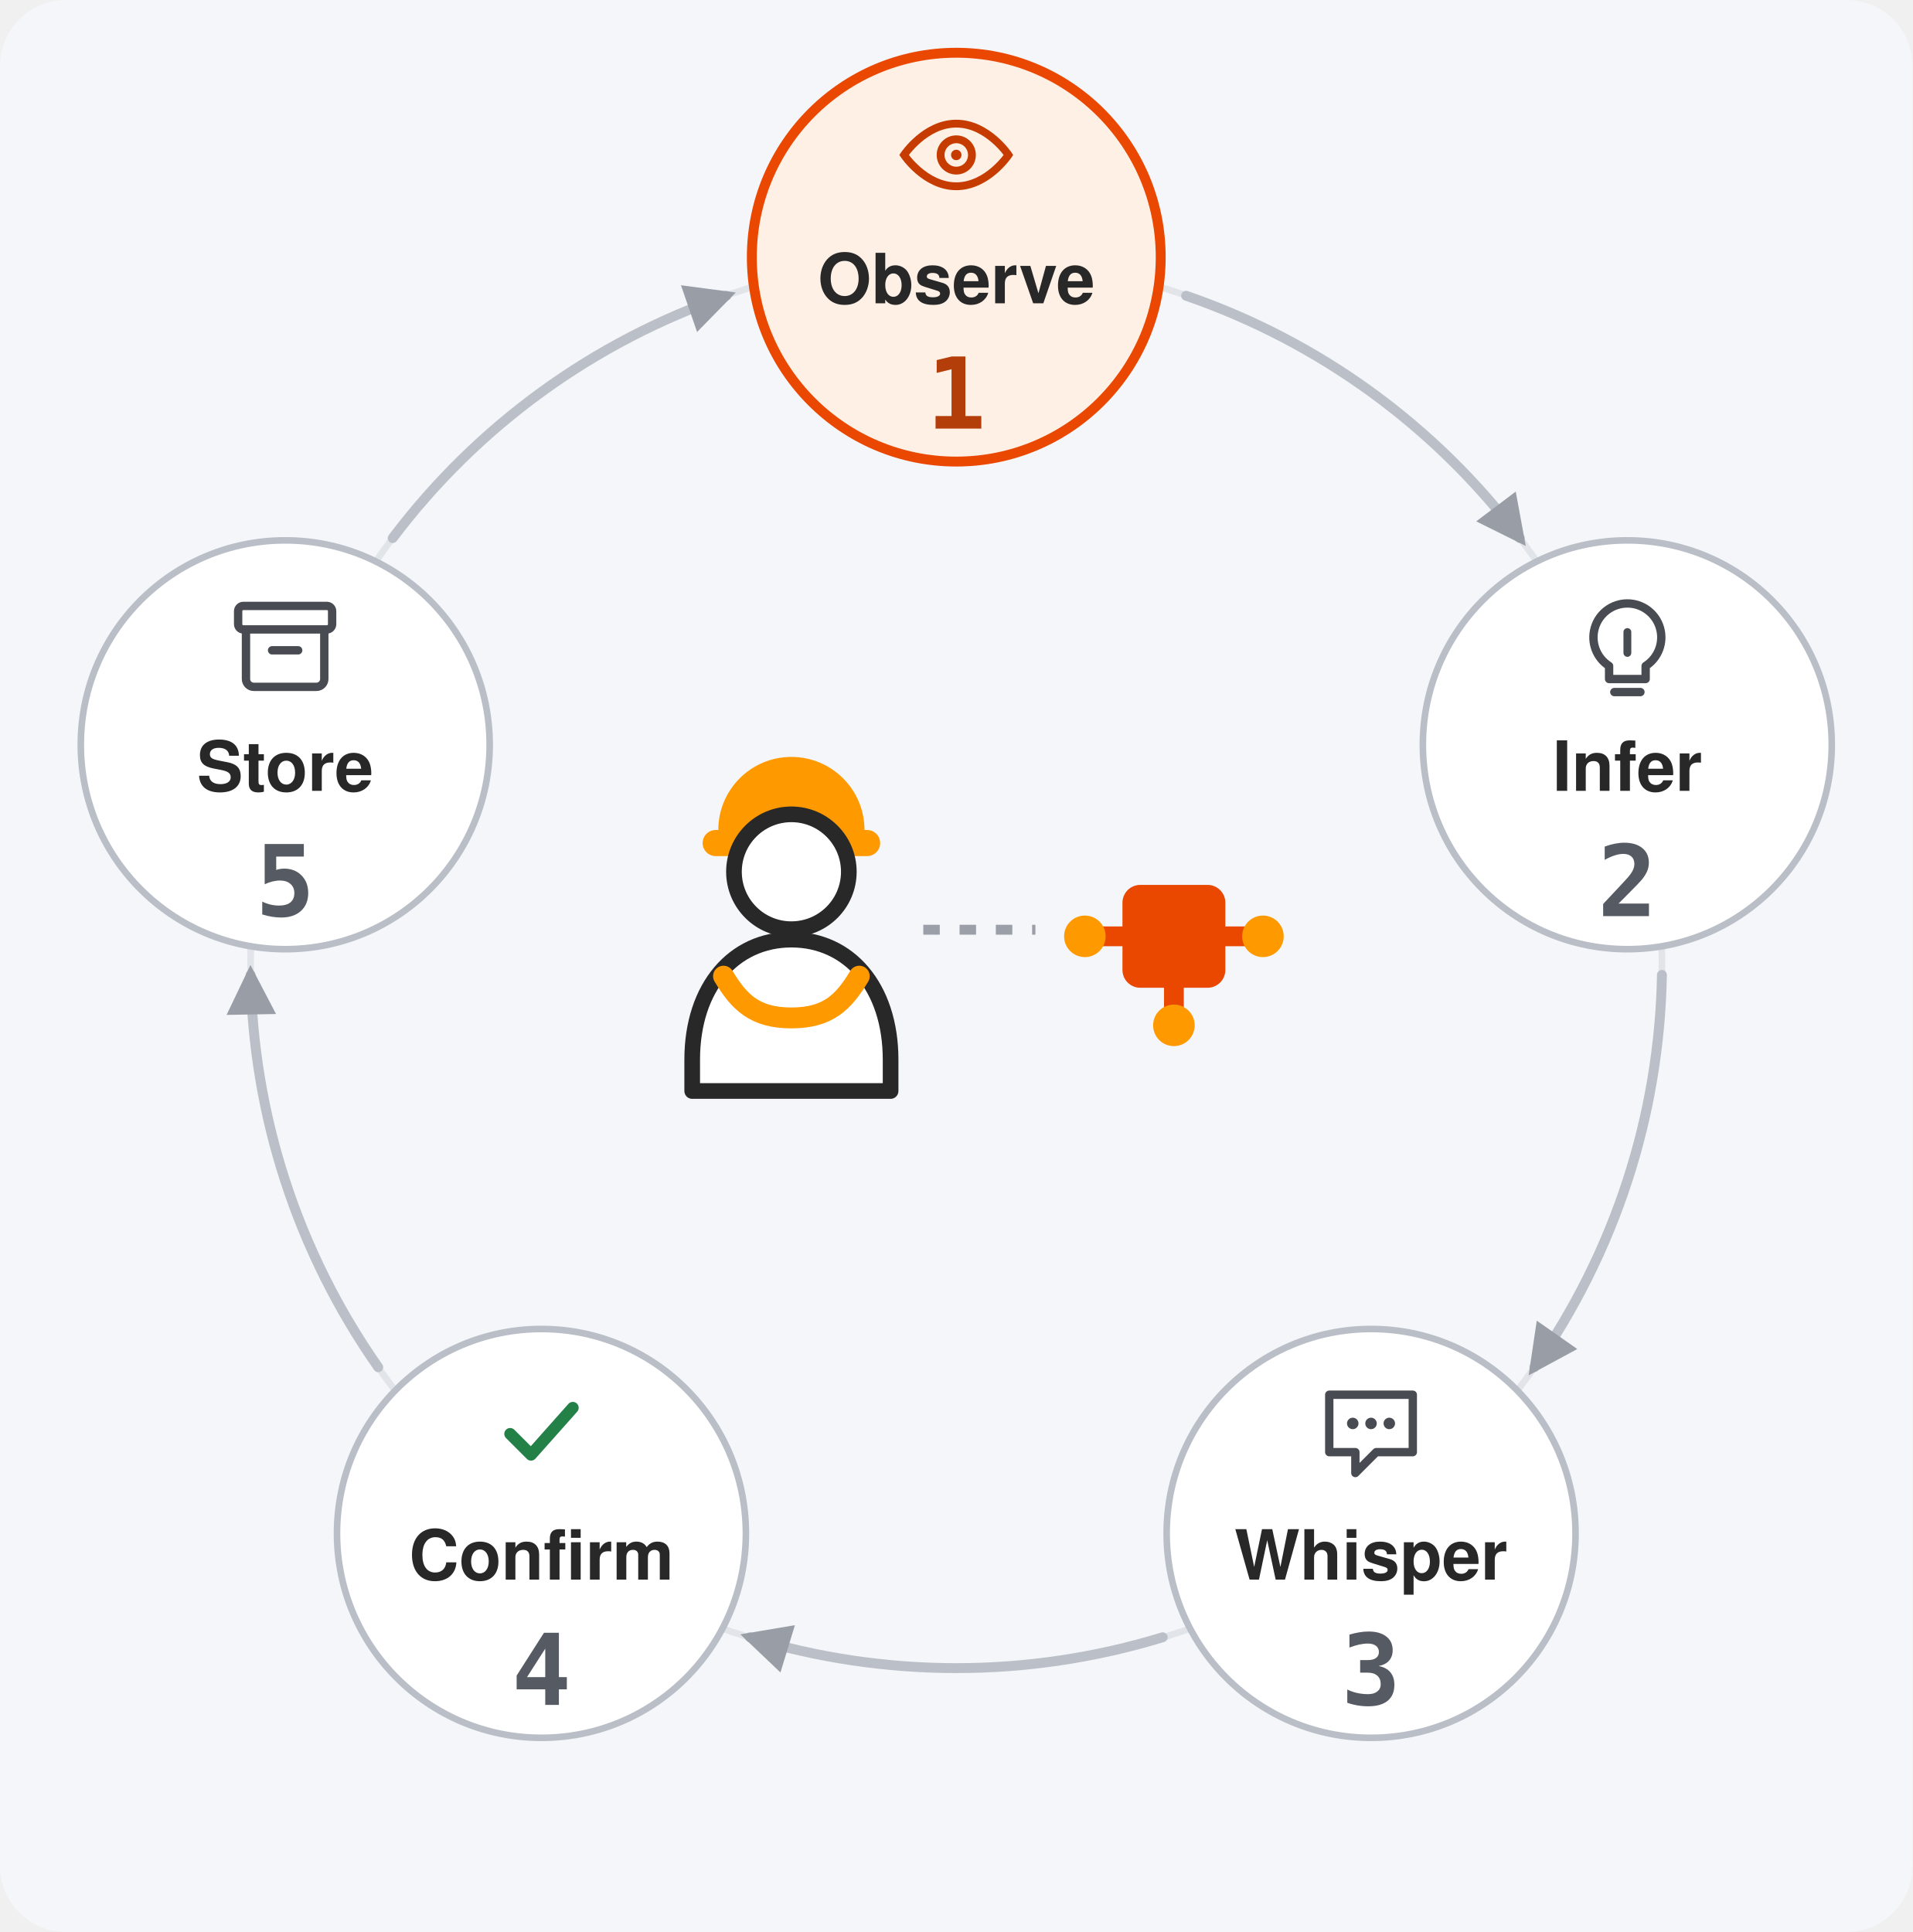
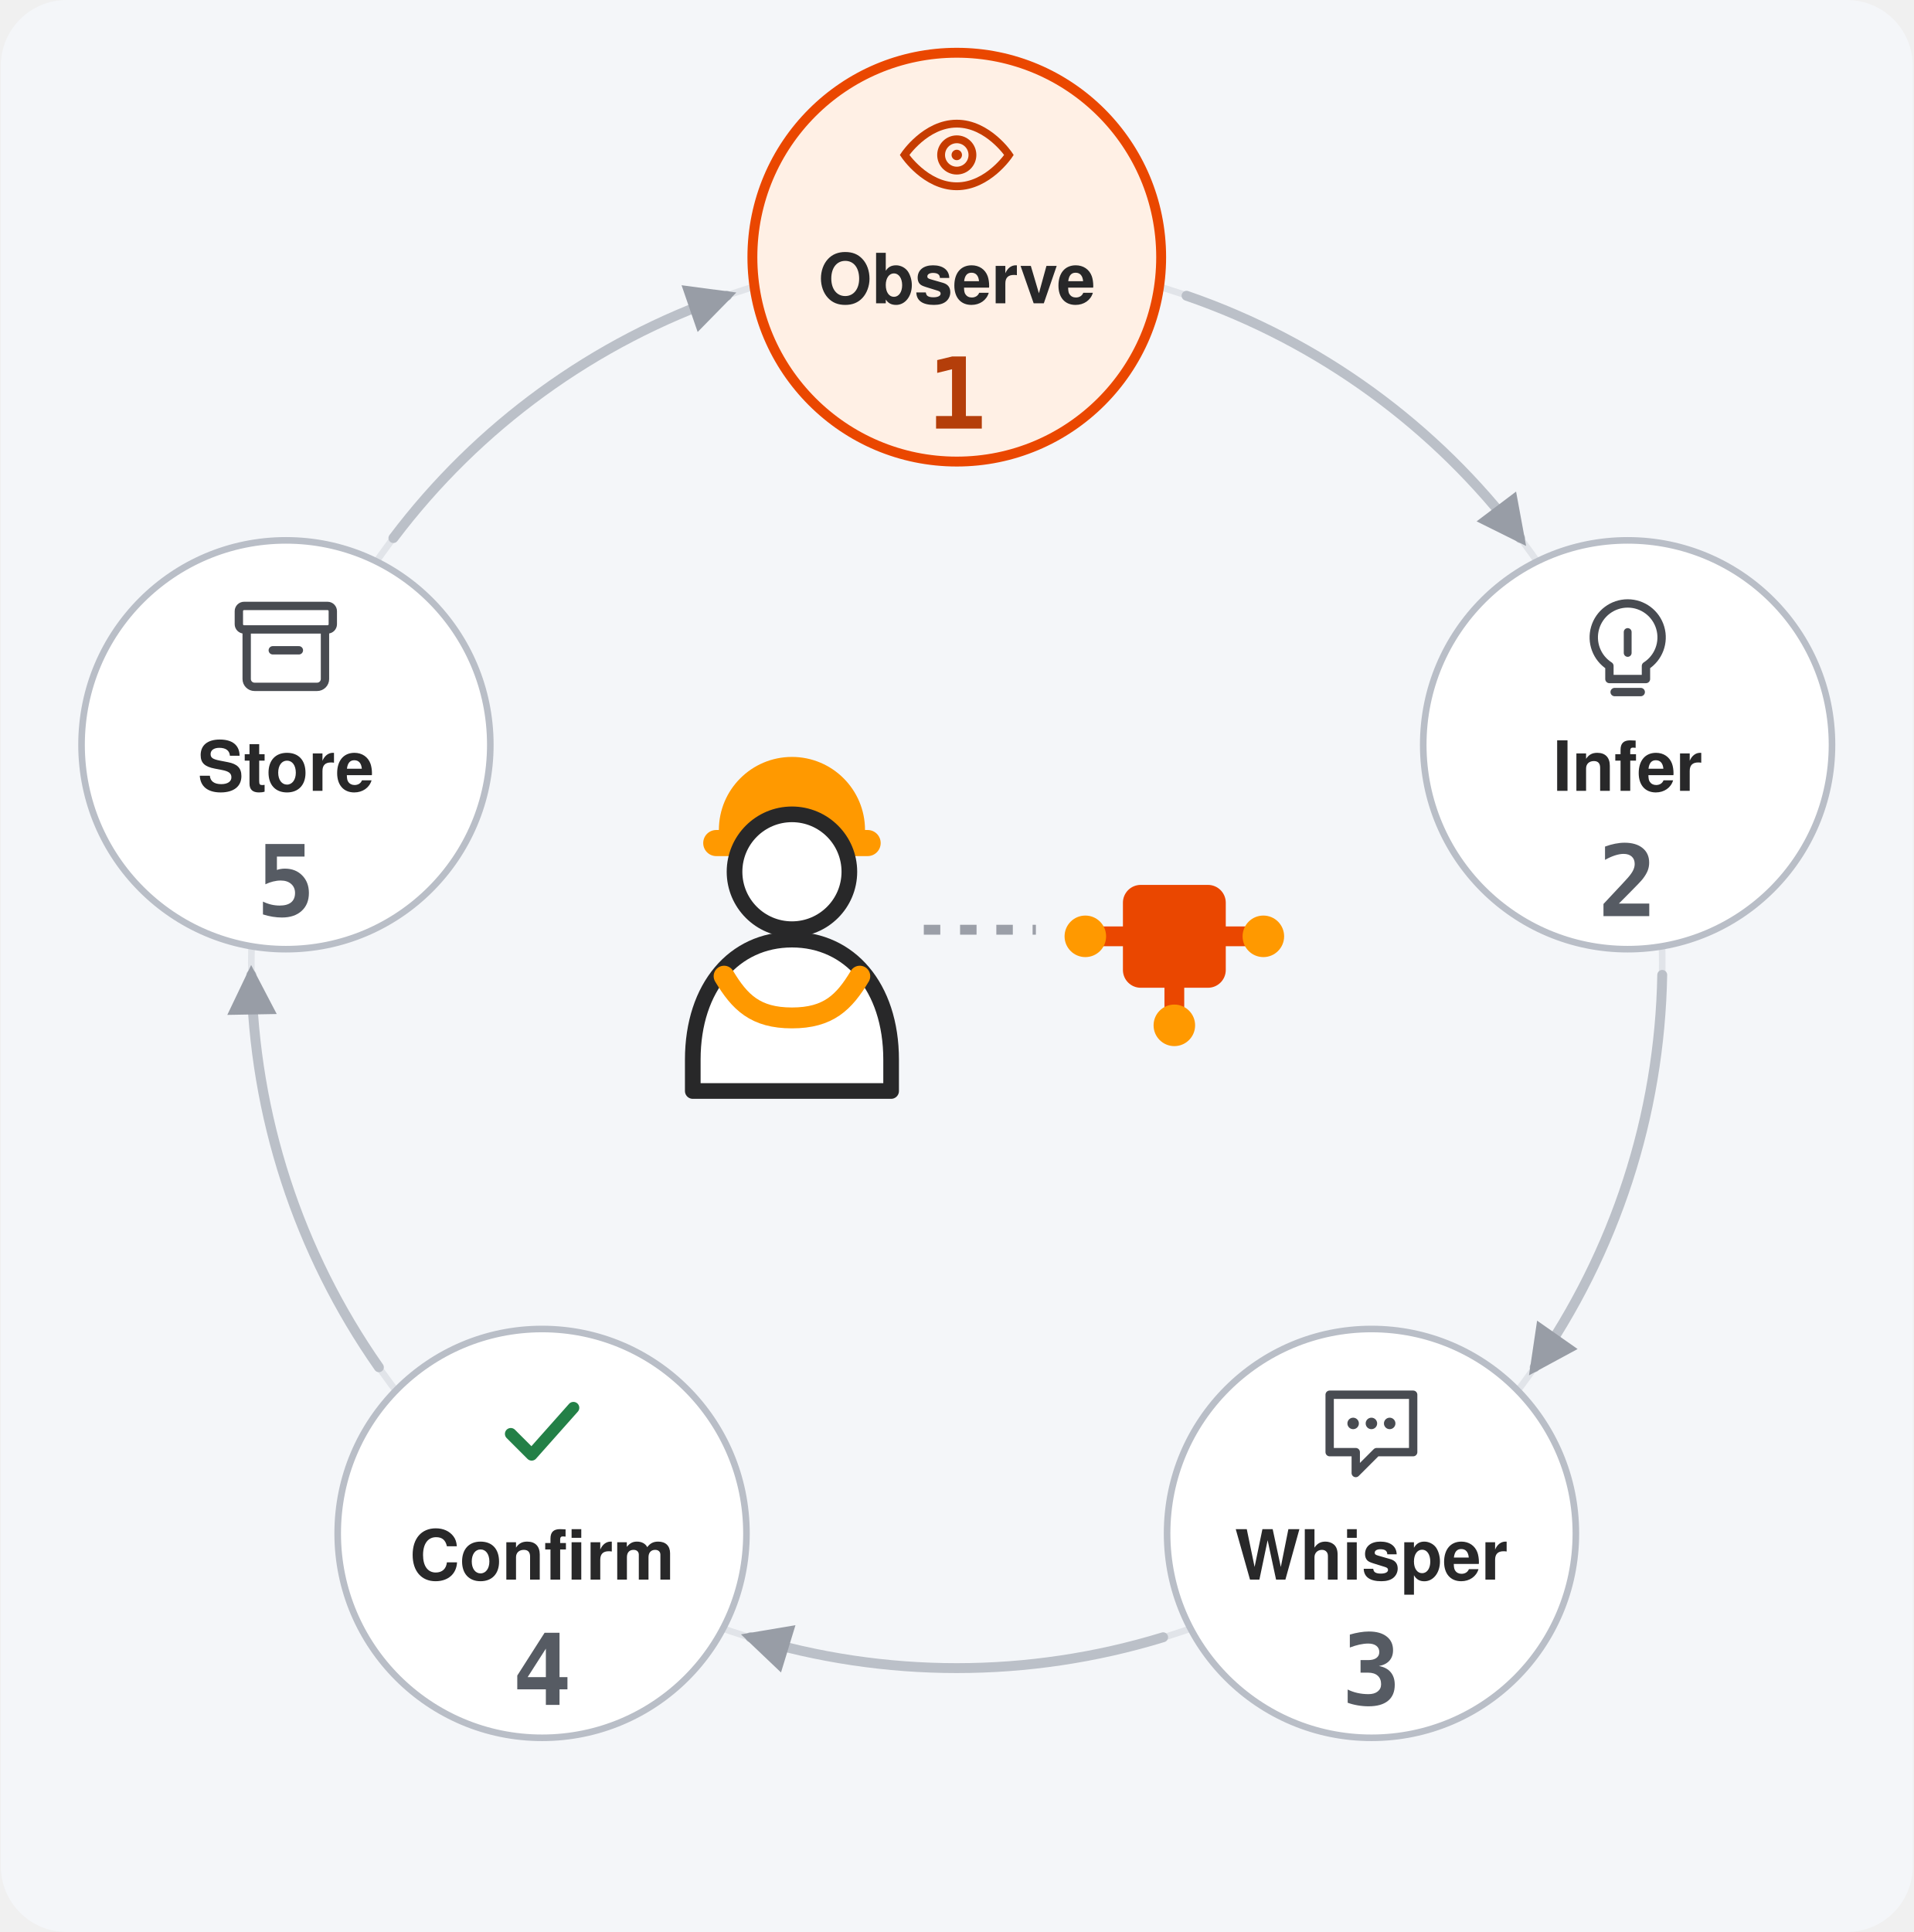
- <svg xmlns="http://www.w3.org/2000/svg" viewBox="90 30 580 586" role="img" aria-label="The capture loop: observe, infer, whisper, confirm, store, around the worker and the capture agent" font-family="'Zalando Sans', system-ui, -apple-system, 'Segoe UI', Helvetica, Arial, sans-serif" color="#282829">
+ <svg xmlns="http://www.w3.org/2000/svg" width="420" height="424" viewBox="90 30 580 586" role="img" aria-label="The capture loop: observe, infer, whisper, confirm, store, around the worker and the capture agent" font-family="'Zalando Sans', system-ui, -apple-system, 'Segoe UI', Helvetica, Arial, sans-serif" color="#282829">
  <defs>
    <symbol id="g-workerL" viewBox="-24 -50 48 70" overflow="visible">
      <path d="M-14 -30a14 14 0 0 1 28 0v2h-28z" fill="#ff9900" />
      <rect x="-17" y="-30" width="34" height="5" rx="2.5" fill="#ff9900" />
      <circle cx="0" cy="-22" r="11" fill="#fff" stroke="#282829" stroke-width="3" />
      <path d="M-19 14c0-14 8-23 19-23s19 9 19 23v6h-38z" fill="#fff" stroke="#282829" stroke-width="3" stroke-linejoin="round" />
      <path d="M-13 -2c3 5 6 8 13 8s10-3 13-8" fill="none" stroke="#ff9900" stroke-width="4" stroke-linecap="round" />
    </symbol>
    <symbol id="g-agent" viewBox="-30 -30 60 60" overflow="visible">
      <path d="M-22.5 0 H22.5 M0 0 V22.5" stroke="#ea4700" stroke-width="5" stroke-linecap="round" fill="none" />
      <circle cx="-22.5" cy="0" r="5.25" fill="#ff9900" />
      <circle cx="22.5" cy="0" r="5.25" fill="#ff9900" />
      <circle cx="0" cy="22.5" r="5.25" fill="#ff9900" />
      <rect x="-13" y="-13" width="26" height="26" rx="4.5" fill="#ea4700" />
    </symbol>
    <symbol id="g-eye" viewBox="0 0 48 48">
      <path d="M4 24s8-12 20-12 20 12 20 12-8 12-20 12S4 24 4 24z" fill="none" stroke="currentColor" stroke-width="3" />
      <circle cx="24" cy="24" fill="none" r="6" stroke="currentColor" stroke-width="3" />
      <circle cx="24" cy="24" fill="currentColor" r="2" />
    </symbol>
    <symbol id="g-bulb" viewBox="0 0 48 48">
      <path d="M17 33a13 13 0 1 1 14 0v5H17z" fill="none" stroke="currentColor" stroke-linejoin="round" stroke-width="3.2" />
      <path d="M19 43h10" stroke="currentColor" stroke-linecap="round" stroke-width="3.2" />
      <path d="M24 20v8" stroke="currentColor" stroke-linecap="round" stroke-width="3" />
    </symbol>
    <symbol id="g-bubble" viewBox="0 0 48 48">
      <path d="M8 10h32v22H26l-8 8v-8H8z" fill="none" stroke="currentColor" stroke-linejoin="round" stroke-width="3.2" />
      <circle cx="17" cy="21" fill="currentColor" r="2.2" />
      <circle cx="24" cy="21" fill="currentColor" r="2.2" />
      <circle cx="31" cy="21" fill="currentColor" r="2.2" />
    </symbol>
    <symbol id="g-check" viewBox="0 0 48 48">
      <path d="M12 25l8 8 16-18" fill="none" stroke="currentColor" stroke-linecap="round" stroke-linejoin="round" stroke-width="4.5" />
    </symbol>
    <symbol id="g-archive" viewBox="0 0 48 48">
      <rect fill="none" height="9" rx="2" stroke="currentColor" stroke-width="3.2" width="36" x="6" y="10" />
      <path d="M9 19v19a3 3 0 0 0 3 3h24a3 3 0 0 0 3-3V19" fill="none" stroke="currentColor" stroke-width="3.2" />
      <path d="M19 27h10" stroke="currentColor" stroke-linecap="round" stroke-width="3.2" />
    </symbol>
    <marker id="m38-arrow" viewBox="0 0 10 10" refX="8" refY="5" markerWidth="5" markerHeight="5" orient="auto-start-reverse">
      <path d="M0 0L10 5L0 10z" fill="#989da6" />
    </marker>
  </defs>
  <rect x="90" y="30" width="580" height="586" rx="20" fill="#F4F6F9" />
  <circle cx="380" cy="322" r="214" fill="none" stroke="#e1e4e9" stroke-width="2" />
  <g fill="none" stroke="#bbc0c8" stroke-width="3" stroke-linecap="round">
    <path d="M449.7 119.7 A214 214 0 0 1 550.9 193.2" marker-end="url(#m38-arrow)" />
    <path d="M594.0 325.7 A214 214 0 0 1 555.3 444.7" marker-end="url(#m38-arrow)" />
    <path d="M442.6 526.6 A214 214 0 0 1 317.4 526.6" marker-end="url(#m38-arrow)" />
    <path d="M204.7 444.7 A214 214 0 0 1 166.0 325.7" marker-end="url(#m38-arrow)" />
    <path d="M209.1 193.2 A214 214 0 0 1 310.3 119.7" marker-end="url(#m38-arrow)" />
  </g>
  <use href="#g-workerL" x="292" y="250" width="76" height="111" />
  <path d="M370 312 H404" stroke="#9b9fa8" stroke-width="3" stroke-dasharray="5 6" />
  <use href="#g-agent" x="410" y="278" width="72" height="72" />
  <g aria-label="Step 1: Observe">
    <circle cx="380" cy="108" r="62" fill="#fff0e5" stroke="#ea4700" stroke-width="3" />
    <g color="#c63c00" transform="translate(0 -12)">
      <use href="#g-eye" x="361" y="70" width="38" height="38" />
    </g>
    <text x="380" y="122" font-size="21" font-weight="700" fill="#282829" text-anchor="middle">Observe</text>
    <text x="380" y="160" font-family="ui-monospace, SF Mono, Menlo, Consolas, monospace" font-size="30" font-weight="650" fill="#b43e0a" text-anchor="middle" letter-spacing="0.75">1</text>
  </g>
  <g aria-label="Step 2: Infer">
    <circle cx="583.5" cy="255.9" r="62" fill="#ffffff" stroke="#b9bec7" stroke-width="2" />
    <g color="#484b51" transform="translate(0 -12)">
      <use href="#g-bulb" x="564.52" y="217.87" width="38" height="38" />
    </g>
    <text x="583.52" y="269.87" font-size="21" font-weight="700" fill="#282829" text-anchor="middle">Infer</text>
    <text x="583.52" y="307.87" font-family="ui-monospace, SF Mono, Menlo, Consolas, monospace" font-size="30" font-weight="650" fill="#565b63" text-anchor="middle" letter-spacing="0.75">2</text>
  </g>
  <g aria-label="Step 3: Whisper">
    <circle cx="505.8" cy="495.1" r="62" fill="#ffffff" stroke="#b9bec7" stroke-width="2" />
    <g color="#484b51" transform="translate(0 -12)">
      <use href="#g-bubble" x="486.78" y="457.12" width="38" height="38" />
    </g>
    <text x="505.78" y="509.12" font-size="21" font-weight="700" fill="#282829" text-anchor="middle">Whisper</text>
    <text x="505.78" y="547.12" font-family="ui-monospace, SF Mono, Menlo, Consolas, monospace" font-size="30" font-weight="650" fill="#565b63" text-anchor="middle" letter-spacing="0.75">3</text>
  </g>
  <g aria-label="Step 4: Confirm">
    <circle cx="254.2" cy="495.1" r="62" fill="#ffffff" stroke="#b9bec7" stroke-width="2" />
    <g color="#238047" transform="translate(0 -12)">
      <use href="#g-check" x="235.21" y="457.12" width="38" height="38" />
    </g>
    <text x="254.21" y="509.12" font-size="21" font-weight="700" fill="#282829" text-anchor="middle">Confirm</text>
    <text x="254.21" y="547.12" font-family="ui-monospace, SF Mono, Menlo, Consolas, monospace" font-size="30" font-weight="650" fill="#565b63" text-anchor="middle" letter-spacing="0.75">4</text>
  </g>
  <g aria-label="Step 5: Store">
    <circle cx="176.5" cy="255.9" r="62" fill="#ffffff" stroke="#b9bec7" stroke-width="2" />
    <g color="#484b51" transform="translate(0 -12)">
      <use href="#g-archive" x="157.47" y="217.87" width="38" height="38" />
    </g>
    <text x="176.47" y="269.87" font-size="21" font-weight="700" fill="#282829" text-anchor="middle">Store</text>
    <text x="176.47" y="307.87" font-family="ui-monospace, SF Mono, Menlo, Consolas, monospace" font-size="30" font-weight="650" fill="#565b63" text-anchor="middle" letter-spacing="0.75">5</text>
  </g>
</svg>
